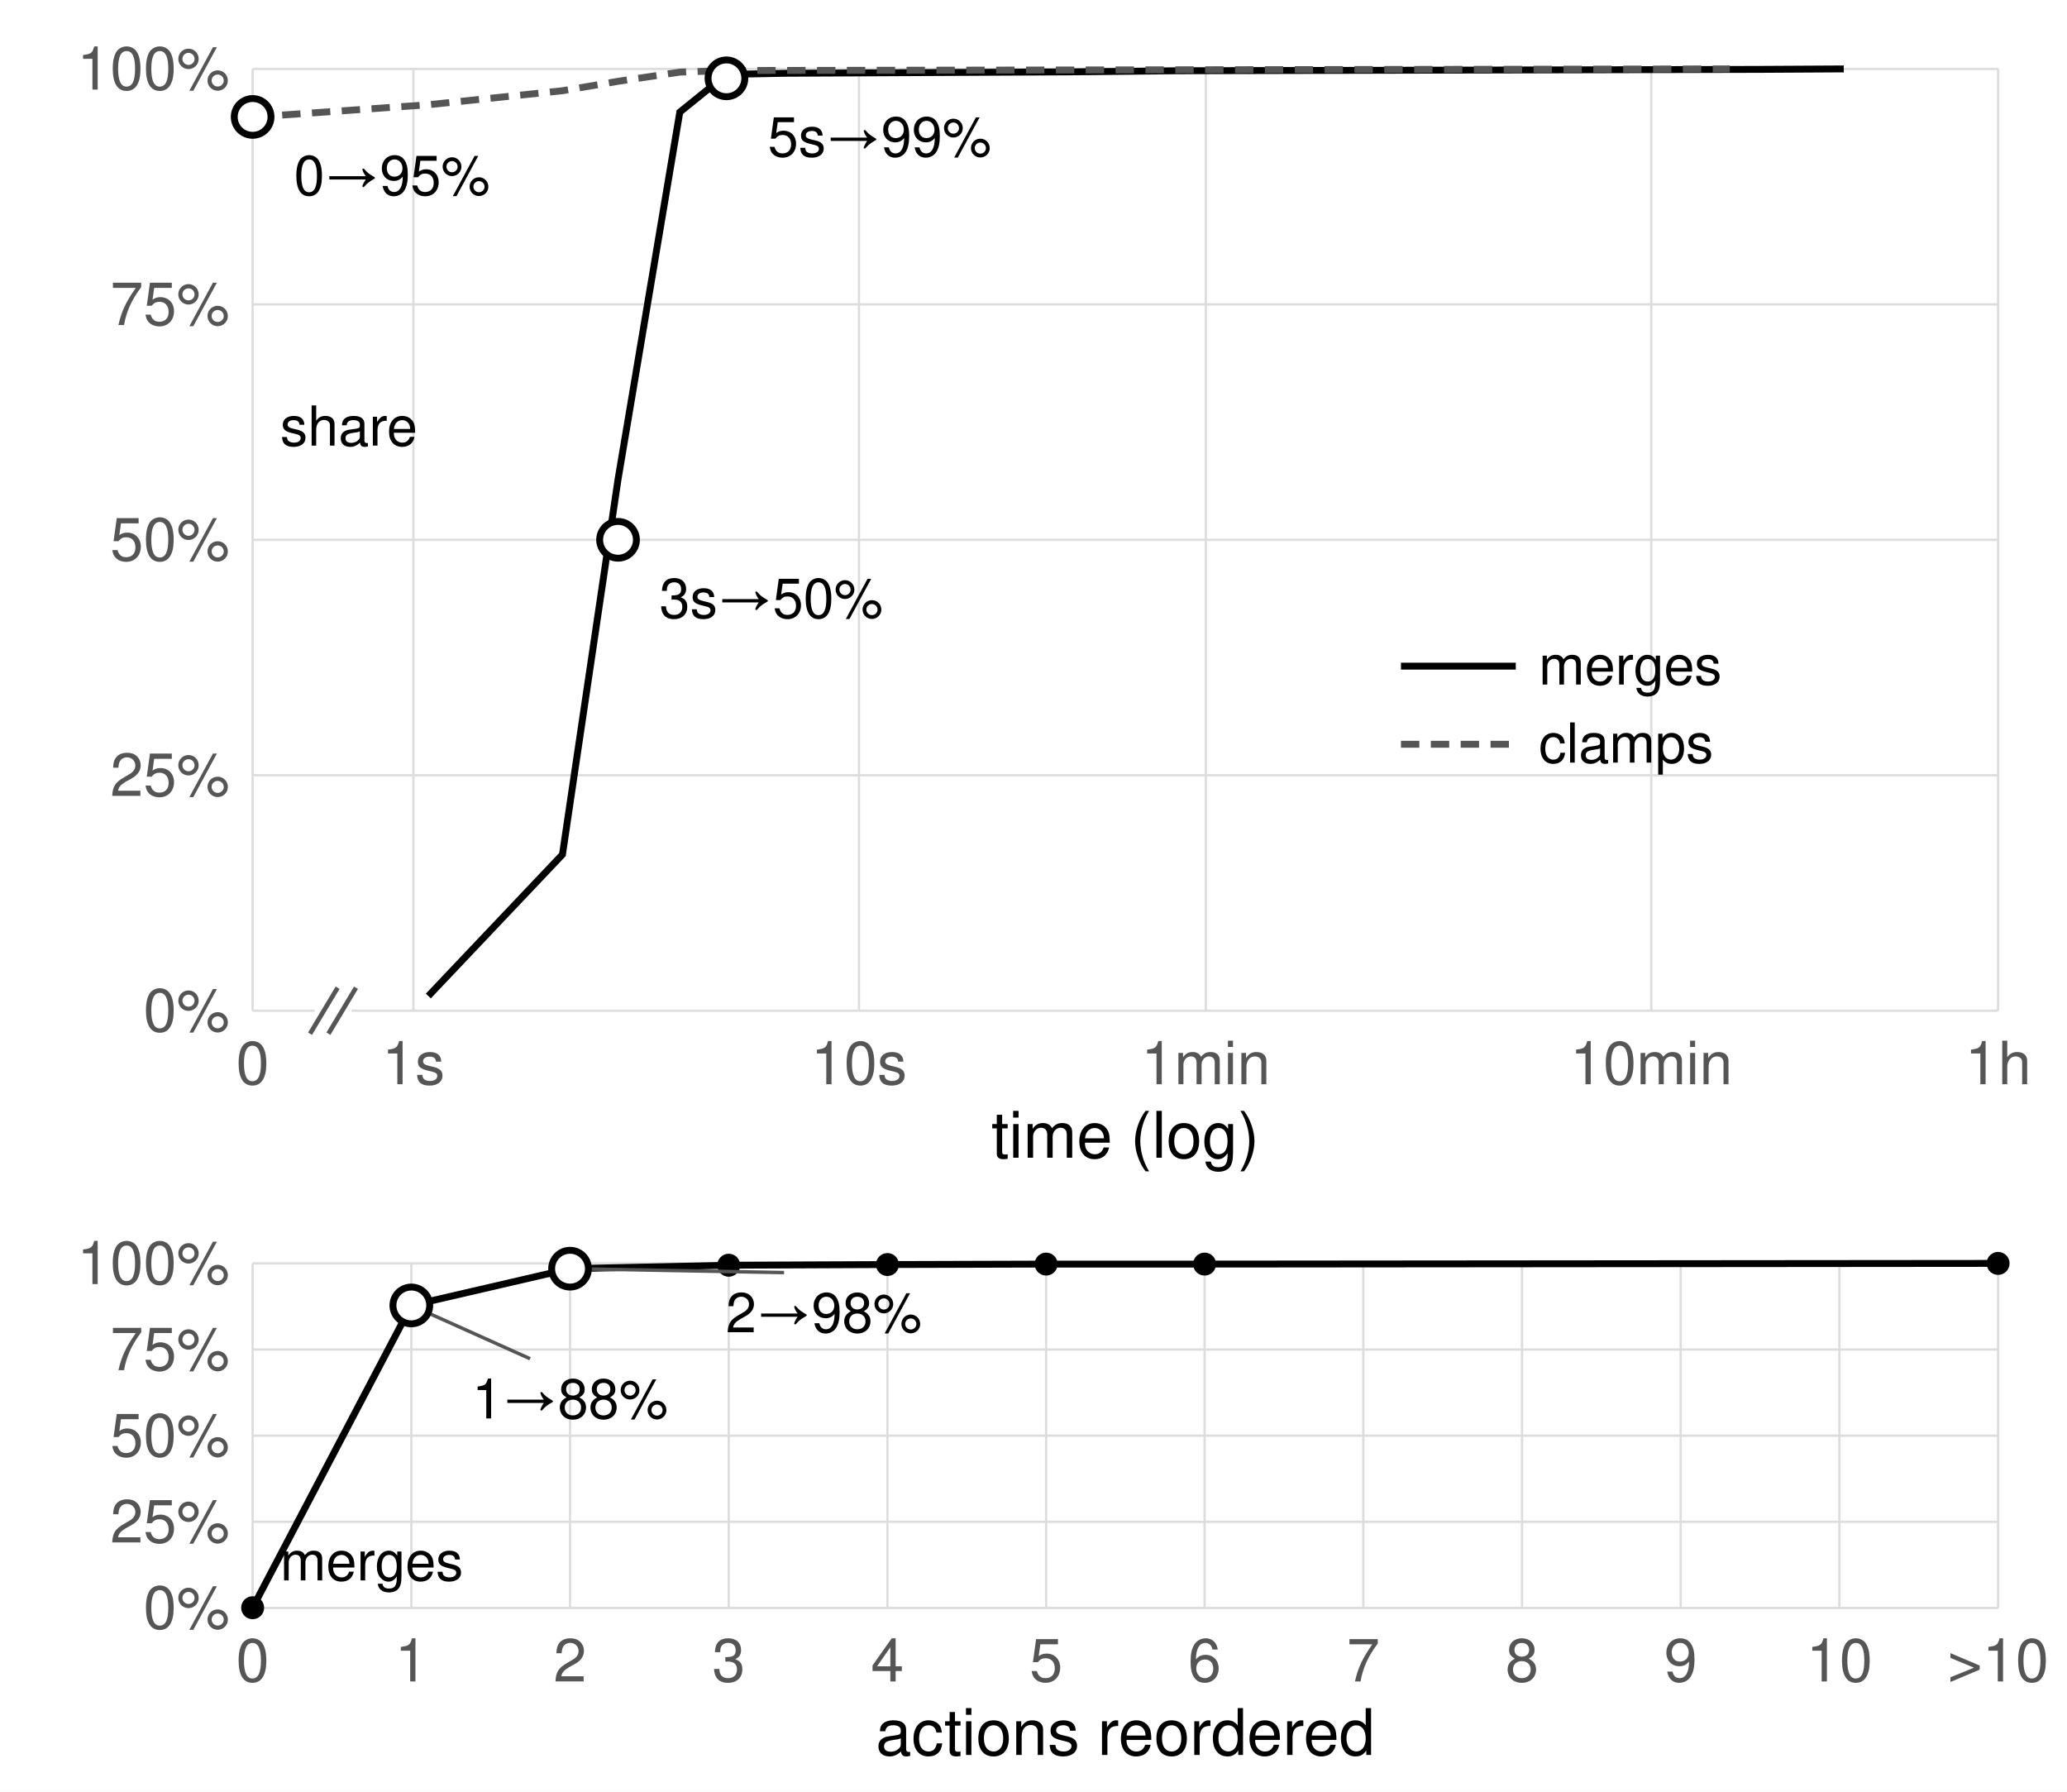
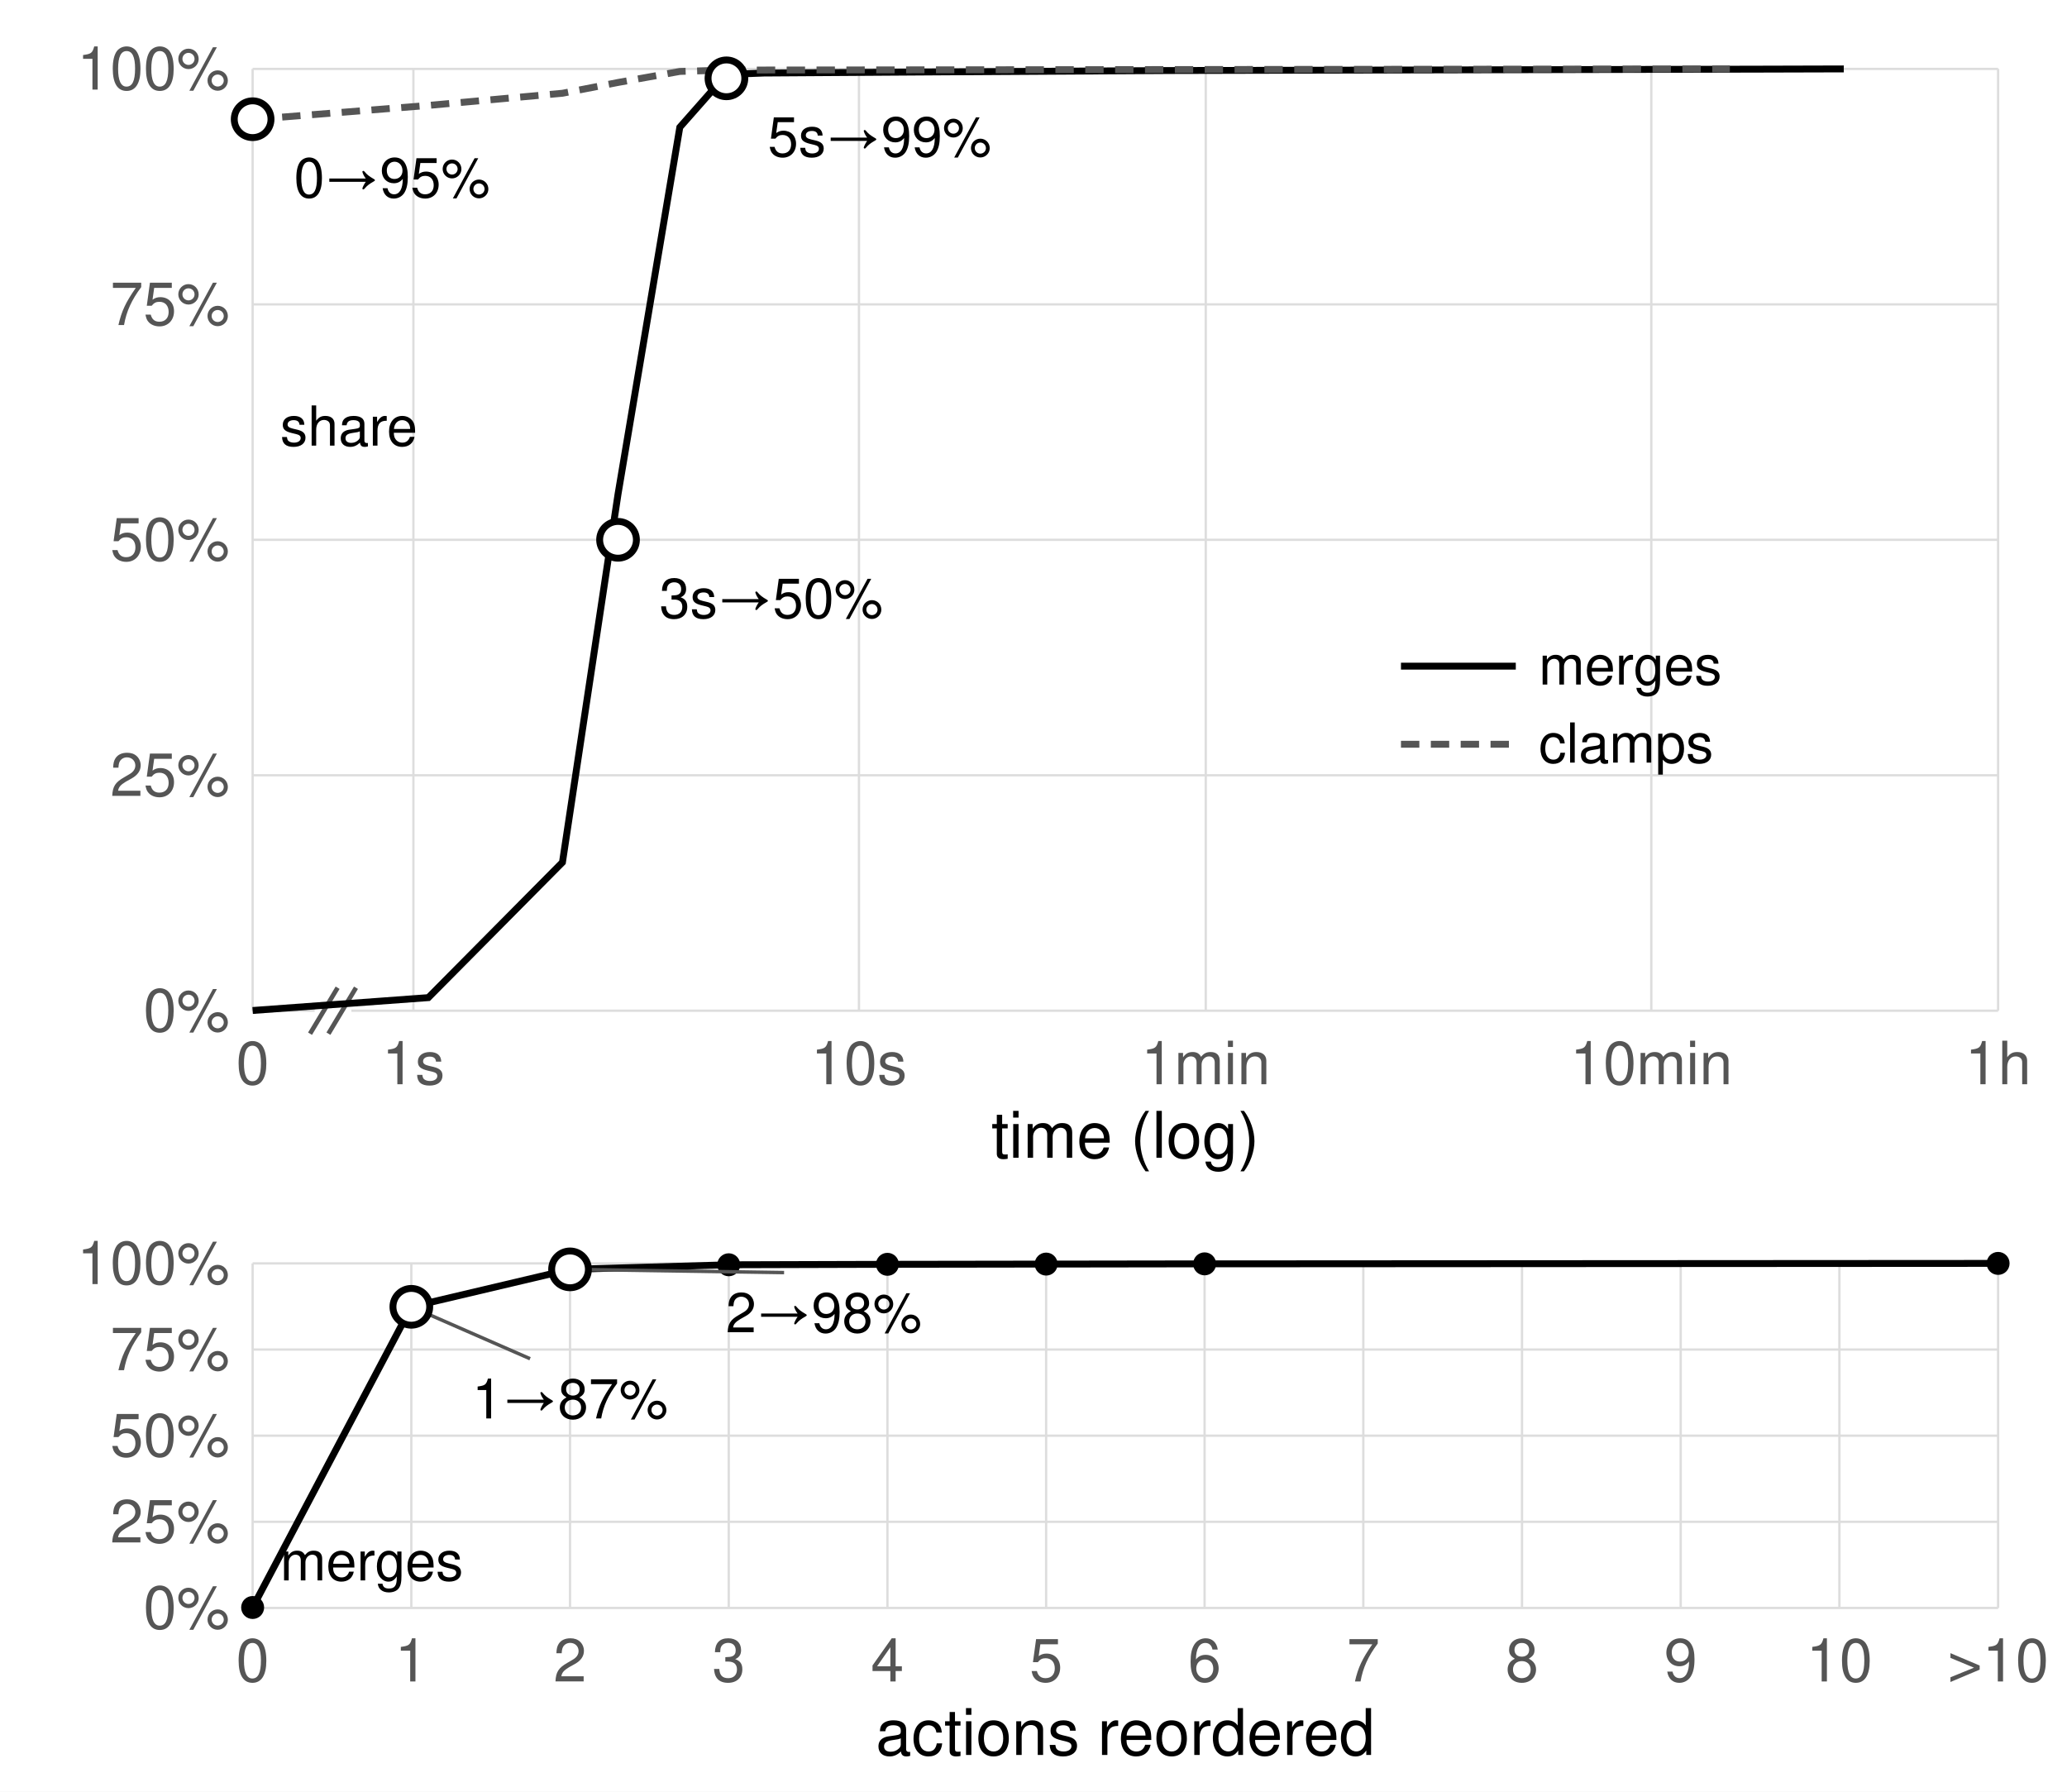
<svg xmlns="http://www.w3.org/2000/svg" width="900" height="780" viewBox="0 0 900 780">
  <rect width="900" height="780" fill="#ffffff" />
  <line x1="110" x2="870" y1="440.0" y2="440.0" stroke="#dddddd" />
  <text x="100.0" y="449.0" font-family="Helvetica, Arial, sans-serif" font-size="26" text-anchor="end" fill="#555555">0%</text>
  <line x1="110" x2="870" y1="337.5" y2="337.5" stroke="#dddddd" />
  <text x="100.0" y="346.5" font-family="Helvetica, Arial, sans-serif" font-size="26" text-anchor="end" fill="#555555">25%</text>
  <line x1="110" x2="870" y1="235.0" y2="235.0" stroke="#dddddd" />
  <text x="100.0" y="244.0" font-family="Helvetica, Arial, sans-serif" font-size="26" text-anchor="end" fill="#555555">50%</text>
  <line x1="110" x2="870" y1="132.5" y2="132.5" stroke="#dddddd" />
  <text x="100.0" y="141.5" font-family="Helvetica, Arial, sans-serif" font-size="26" text-anchor="end" fill="#555555">75%</text>
  <line x1="110" x2="870" y1="30.0" y2="30.0" stroke="#dddddd" />
  <text x="100.0" y="39.0" font-family="Helvetica, Arial, sans-serif" font-size="26" text-anchor="end" fill="#555555">100%</text>
  <line y1="30" y2="440" x1="110.0" x2="110.0" stroke="#dddddd" />
  <text x="110.0" y="472.0" font-family="Helvetica, Arial, sans-serif" font-size="26" text-anchor="middle" fill="#555555">0</text>
  <line y1="30" y2="440" x1="180.0" x2="180.0" stroke="#dddddd" />
  <text x="180.0" y="472.0" font-family="Helvetica, Arial, sans-serif" font-size="26" text-anchor="middle" fill="#555555">1s</text>
  <line y1="30" y2="440" x1="374.0" x2="374.0" stroke="#dddddd" />
  <text x="374.0" y="472.0" font-family="Helvetica, Arial, sans-serif" font-size="26" text-anchor="middle" fill="#555555">10s</text>
  <line y1="30" y2="440" x1="525.0" x2="525.0" stroke="#dddddd" />
  <text x="525.0" y="472.0" font-family="Helvetica, Arial, sans-serif" font-size="26" text-anchor="middle" fill="#555555">1min</text>
  <line y1="30" y2="440" x1="719.0" x2="719.0" stroke="#dddddd" />
  <text x="719.0" y="472.0" font-family="Helvetica, Arial, sans-serif" font-size="26" text-anchor="middle" fill="#555555">10min</text>
  <line y1="30" y2="440" x1="870.0" x2="870.0" stroke="#dddddd" />
  <text x="870.0" y="472.0" font-family="Helvetica, Arial, sans-serif" font-size="26" text-anchor="middle" fill="#555555">1h</text>
  <text x="490.0" y="504.0" font-family="Helvetica, Arial, sans-serif" font-size="28" text-anchor="middle" fill="#000000">time (log)</text>
  <text x="122.0" y="194.0" font-family="Helvetica, Arial, sans-serif" font-size="24" text-anchor="start" fill="#000000">share</text>
  <rect x="137.0" y="428.0" width="16" height="24" fill="#ffffff" />
  <line x1="135.0" y1="450.0" x2="147.0" y2="430.0" stroke="#555555" stroke-width="2" />
  <line x1="143.0" y1="450.0" x2="155.0" y2="430.0" stroke="#555555" stroke-width="2" />
-   <polyline fill="none" stroke="#000000" stroke-width="3" points="186.5,433.6 244.9,372.0 269.1,208.7 296.0,48.8 316.3,32.4 342.0,31.9 464.2,31.3 512.7,30.8 766.5,30.2 802.8,30.0" />
-   <polyline fill="none" stroke="#555555" stroke-width="3" stroke-dasharray="8 5" points="110.0,50.9 110.0,51.0 186.5,45.6 244.9,39.5 269.1,35.4 296.0,31.4 316.3,30.7 753.2,30.0" />
+   <polyline fill="none" stroke="#000000" stroke-width="3" points="110.0,439.9 186.5,434.3 244.9,375.4 269.1,215.1 296.0,55.4 316.3,32.4 332.6,31.8 408.9,31.3 509.7,30.7 766.5,30.1 802.8,30.0" />
+   <polyline fill="none" stroke="#555555" stroke-width="3" stroke-dasharray="8 5" points="110.0,51.9 110.0,52.0 186.5,45.9 244.9,40.6 269.1,35.9 296.0,31.1 316.3,30.5 753.2,30.0" />
  <line x1="610" x2="660" y1="290" y2="290" stroke="#000000" stroke-width="3" />
  <text x="670.0" y="298.0" font-family="Helvetica, Arial, sans-serif" font-size="24" text-anchor="start" fill="#000000">merges</text>
  <line x1="610" x2="660" y1="324" y2="324" stroke="#555555" stroke-width="3" stroke-dasharray="8 5" />
  <text x="670.0" y="332.0" font-family="Helvetica, Arial, sans-serif" font-size="24" text-anchor="start" fill="#000000">clamps</text>
  <circle cx="269.1" cy="235.0" r="8" fill="#ffffff" stroke="#000000" stroke-width="3" />
  <text x="287.1" y="269.0" font-family="Helvetica, Arial, sans-serif" font-size="24" text-anchor="start" fill="#000000">3s→50%</text>
  <circle cx="316.3" cy="34.1" r="8" fill="#ffffff" stroke="#000000" stroke-width="3" />
  <text x="334.3" y="68.1" font-family="Helvetica, Arial, sans-serif" font-size="24" text-anchor="start" fill="#000000">5s→99%</text>
-   <circle cx="110.0" cy="50.9" r="8" fill="#ffffff" stroke="#000000" stroke-width="3" />
-   <text x="128.0" y="84.9" font-family="Helvetica, Arial, sans-serif" font-size="24" text-anchor="start" fill="#000000">0→95%</text>
+   <circle cx="110.0" cy="51.9" r="8" fill="#ffffff" stroke="#000000" stroke-width="3" />
+   <text x="128.0" y="85.9" font-family="Helvetica, Arial, sans-serif" font-size="24" text-anchor="start" fill="#000000">0→95%</text>
  <g transform="translate(0,520)">
    <line x1="110" x2="870" y1="180.0" y2="180.0" stroke="#dddddd" />
    <text x="100.0" y="189.0" font-family="Helvetica, Arial, sans-serif" font-size="26" text-anchor="end" fill="#555555">0%</text>
    <line x1="110" x2="870" y1="142.5" y2="142.5" stroke="#dddddd" />
    <text x="100.0" y="151.5" font-family="Helvetica, Arial, sans-serif" font-size="26" text-anchor="end" fill="#555555">25%</text>
    <line x1="110" x2="870" y1="105.0" y2="105.0" stroke="#dddddd" />
    <text x="100.0" y="114.0" font-family="Helvetica, Arial, sans-serif" font-size="26" text-anchor="end" fill="#555555">50%</text>
    <line x1="110" x2="870" y1="67.5" y2="67.5" stroke="#dddddd" />
    <text x="100.0" y="76.5" font-family="Helvetica, Arial, sans-serif" font-size="26" text-anchor="end" fill="#555555">75%</text>
    <line x1="110" x2="870" y1="30.0" y2="30.0" stroke="#dddddd" />
    <text x="100.0" y="39.0" font-family="Helvetica, Arial, sans-serif" font-size="26" text-anchor="end" fill="#555555">100%</text>
    <line y1="30" y2="180" x1="110.0" x2="110.0" stroke="#dddddd" />
    <text x="110.0" y="212.0" font-family="Helvetica, Arial, sans-serif" font-size="26" text-anchor="middle" fill="#555555">0</text>
    <line y1="30" y2="180" x1="179.1" x2="179.1" stroke="#dddddd" />
    <text x="179.1" y="212.0" font-family="Helvetica, Arial, sans-serif" font-size="26" text-anchor="middle" fill="#555555">1</text>
    <line y1="30" y2="180" x1="248.2" x2="248.2" stroke="#dddddd" />
    <text x="248.2" y="212.0" font-family="Helvetica, Arial, sans-serif" font-size="26" text-anchor="middle" fill="#555555">2</text>
    <line y1="30" y2="180" x1="317.3" x2="317.3" stroke="#dddddd" />
    <text x="317.3" y="212.0" font-family="Helvetica, Arial, sans-serif" font-size="26" text-anchor="middle" fill="#555555">3</text>
    <line y1="30" y2="180" x1="386.4" x2="386.4" stroke="#dddddd" />
    <text x="386.4" y="212.0" font-family="Helvetica, Arial, sans-serif" font-size="26" text-anchor="middle" fill="#555555">4</text>
    <line y1="30" y2="180" x1="455.5" x2="455.5" stroke="#dddddd" />
    <text x="455.5" y="212.0" font-family="Helvetica, Arial, sans-serif" font-size="26" text-anchor="middle" fill="#555555">5</text>
    <line y1="30" y2="180" x1="524.5" x2="524.5" stroke="#dddddd" />
    <text x="524.5" y="212.0" font-family="Helvetica, Arial, sans-serif" font-size="26" text-anchor="middle" fill="#555555">6</text>
    <line y1="30" y2="180" x1="593.6" x2="593.6" stroke="#dddddd" />
    <text x="593.6" y="212.0" font-family="Helvetica, Arial, sans-serif" font-size="26" text-anchor="middle" fill="#555555">7</text>
    <line y1="30" y2="180" x1="662.7" x2="662.7" stroke="#dddddd" />
    <text x="662.7" y="212.0" font-family="Helvetica, Arial, sans-serif" font-size="26" text-anchor="middle" fill="#555555">8</text>
    <line y1="30" y2="180" x1="731.8" x2="731.8" stroke="#dddddd" />
    <text x="731.8" y="212.0" font-family="Helvetica, Arial, sans-serif" font-size="26" text-anchor="middle" fill="#555555">9</text>
    <line y1="30" y2="180" x1="800.9" x2="800.9" stroke="#dddddd" />
    <text x="800.9" y="212.0" font-family="Helvetica, Arial, sans-serif" font-size="26" text-anchor="middle" fill="#555555">10</text>
    <line y1="30" y2="180" x1="870.0" x2="870.0" stroke="#dddddd" />
    <text x="870.0" y="212.0" font-family="Helvetica, Arial, sans-serif" font-size="26" text-anchor="middle" fill="#555555">&gt;10</text>
    <text x="490.0" y="244.0" font-family="Helvetica, Arial, sans-serif" font-size="28" text-anchor="middle" fill="#000000">actions reordered</text>
    <text x="122.0" y="168.0" font-family="Helvetica, Arial, sans-serif" font-size="24" text-anchor="start" fill="#000000">merges</text>
-     <polyline fill="none" stroke="#000000" stroke-width="3" points="110.0,179.9 179.1,48.3 248.2,32.3 317.3,30.8 386.4,30.5 455.5,30.3 524.5,30.3 870.0,30.0" />
-     <circle cx="110.0" cy="179.9" r="5" fill="#000000" />
-     <circle cx="179.1" cy="48.3" r="5" fill="#000000" />
-     <circle cx="248.2" cy="32.3" r="5" fill="#000000" />
-     <circle cx="317.3" cy="30.8" r="5" fill="#000000" />
-     <circle cx="386.4" cy="30.5" r="5" fill="#000000" />
+     <polyline fill="none" stroke="#000000" stroke-width="3" points="110.0,179.8 179.1,48.9 248.2,32.6 317.3,30.6 386.4,30.4 455.5,30.3 524.5,30.2 870.0,30.0" />
+     <circle cx="110.0" cy="179.8" r="5" fill="#000000" />
+     <circle cx="179.1" cy="48.9" r="5" fill="#000000" />
+     <circle cx="248.2" cy="32.6" r="5" fill="#000000" />
+     <circle cx="317.3" cy="30.6" r="5" fill="#000000" />
+     <circle cx="386.4" cy="30.4" r="5" fill="#000000" />
    <circle cx="455.5" cy="30.3" r="5" fill="#000000" />
-     <circle cx="524.5" cy="30.3" r="5" fill="#000000" />
+     <circle cx="524.5" cy="30.2" r="5" fill="#000000" />
    <circle cx="870.0" cy="30.0" r="5" fill="#000000" />
-     <line x1="179.1" y1="48.3" x2="230.8" y2="71.5" stroke="#555555" stroke-width="1.5" />
-     <circle cx="179.1" cy="48.3" r="8" fill="#ffffff" stroke="#000000" stroke-width="3" />
-     <text x="248.2" y="97.5" font-family="Helvetica, Arial, sans-serif" font-size="24" text-anchor="middle" fill="#000000">1→88%</text>
-     <line x1="248.2" y1="32.3" x2="341.4" y2="34.0" stroke="#555555" stroke-width="1.5" />
-     <circle cx="248.2" cy="32.3" r="8" fill="#ffffff" stroke="#000000" stroke-width="3" />
+     <line x1="179.1" y1="48.9" x2="230.8" y2="71.5" stroke="#555555" stroke-width="1.5" />
+     <circle cx="179.1" cy="48.9" r="8" fill="#ffffff" stroke="#000000" stroke-width="3" />
+     <text x="248.2" y="97.5" font-family="Helvetica, Arial, sans-serif" font-size="24" text-anchor="middle" fill="#000000">1→87%</text>
+     <line x1="248.2" y1="32.6" x2="341.4" y2="34.0" stroke="#555555" stroke-width="1.5" />
+     <circle cx="248.2" cy="32.6" r="8" fill="#ffffff" stroke="#000000" stroke-width="3" />
    <text x="358.7" y="60.0" font-family="Helvetica, Arial, sans-serif" font-size="24" text-anchor="middle" fill="#000000">2→98%</text>
  </g>
</svg>
